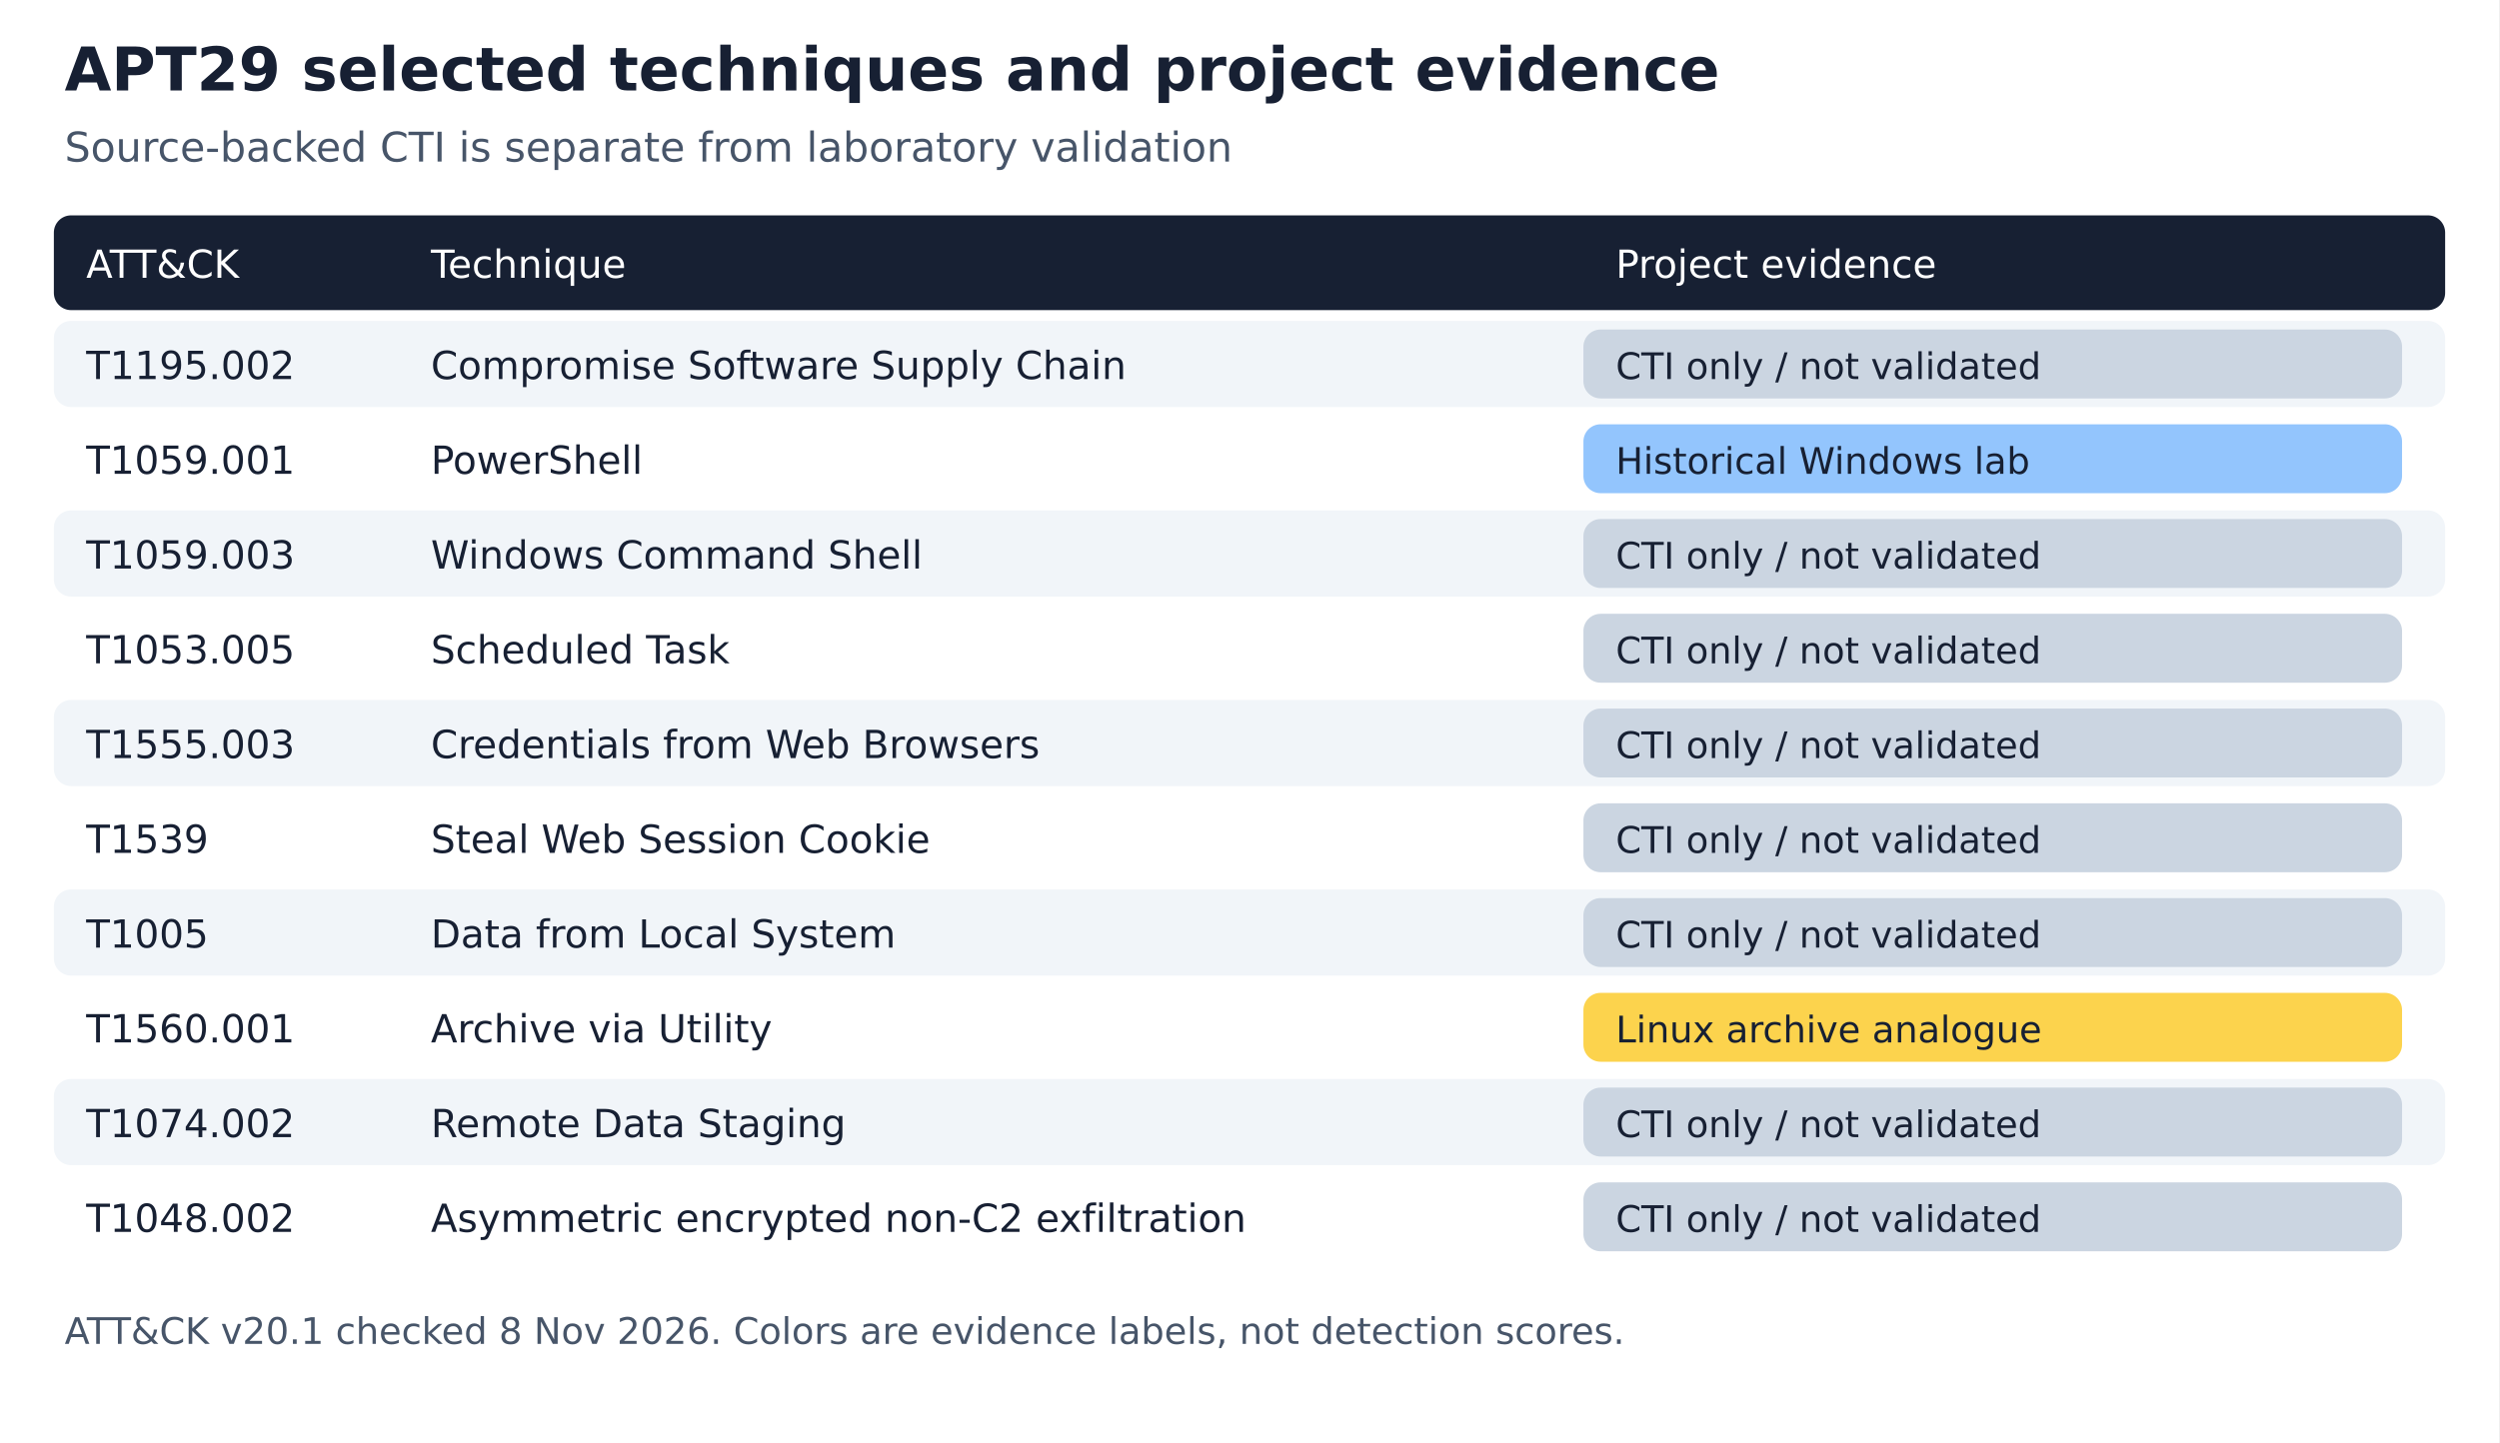
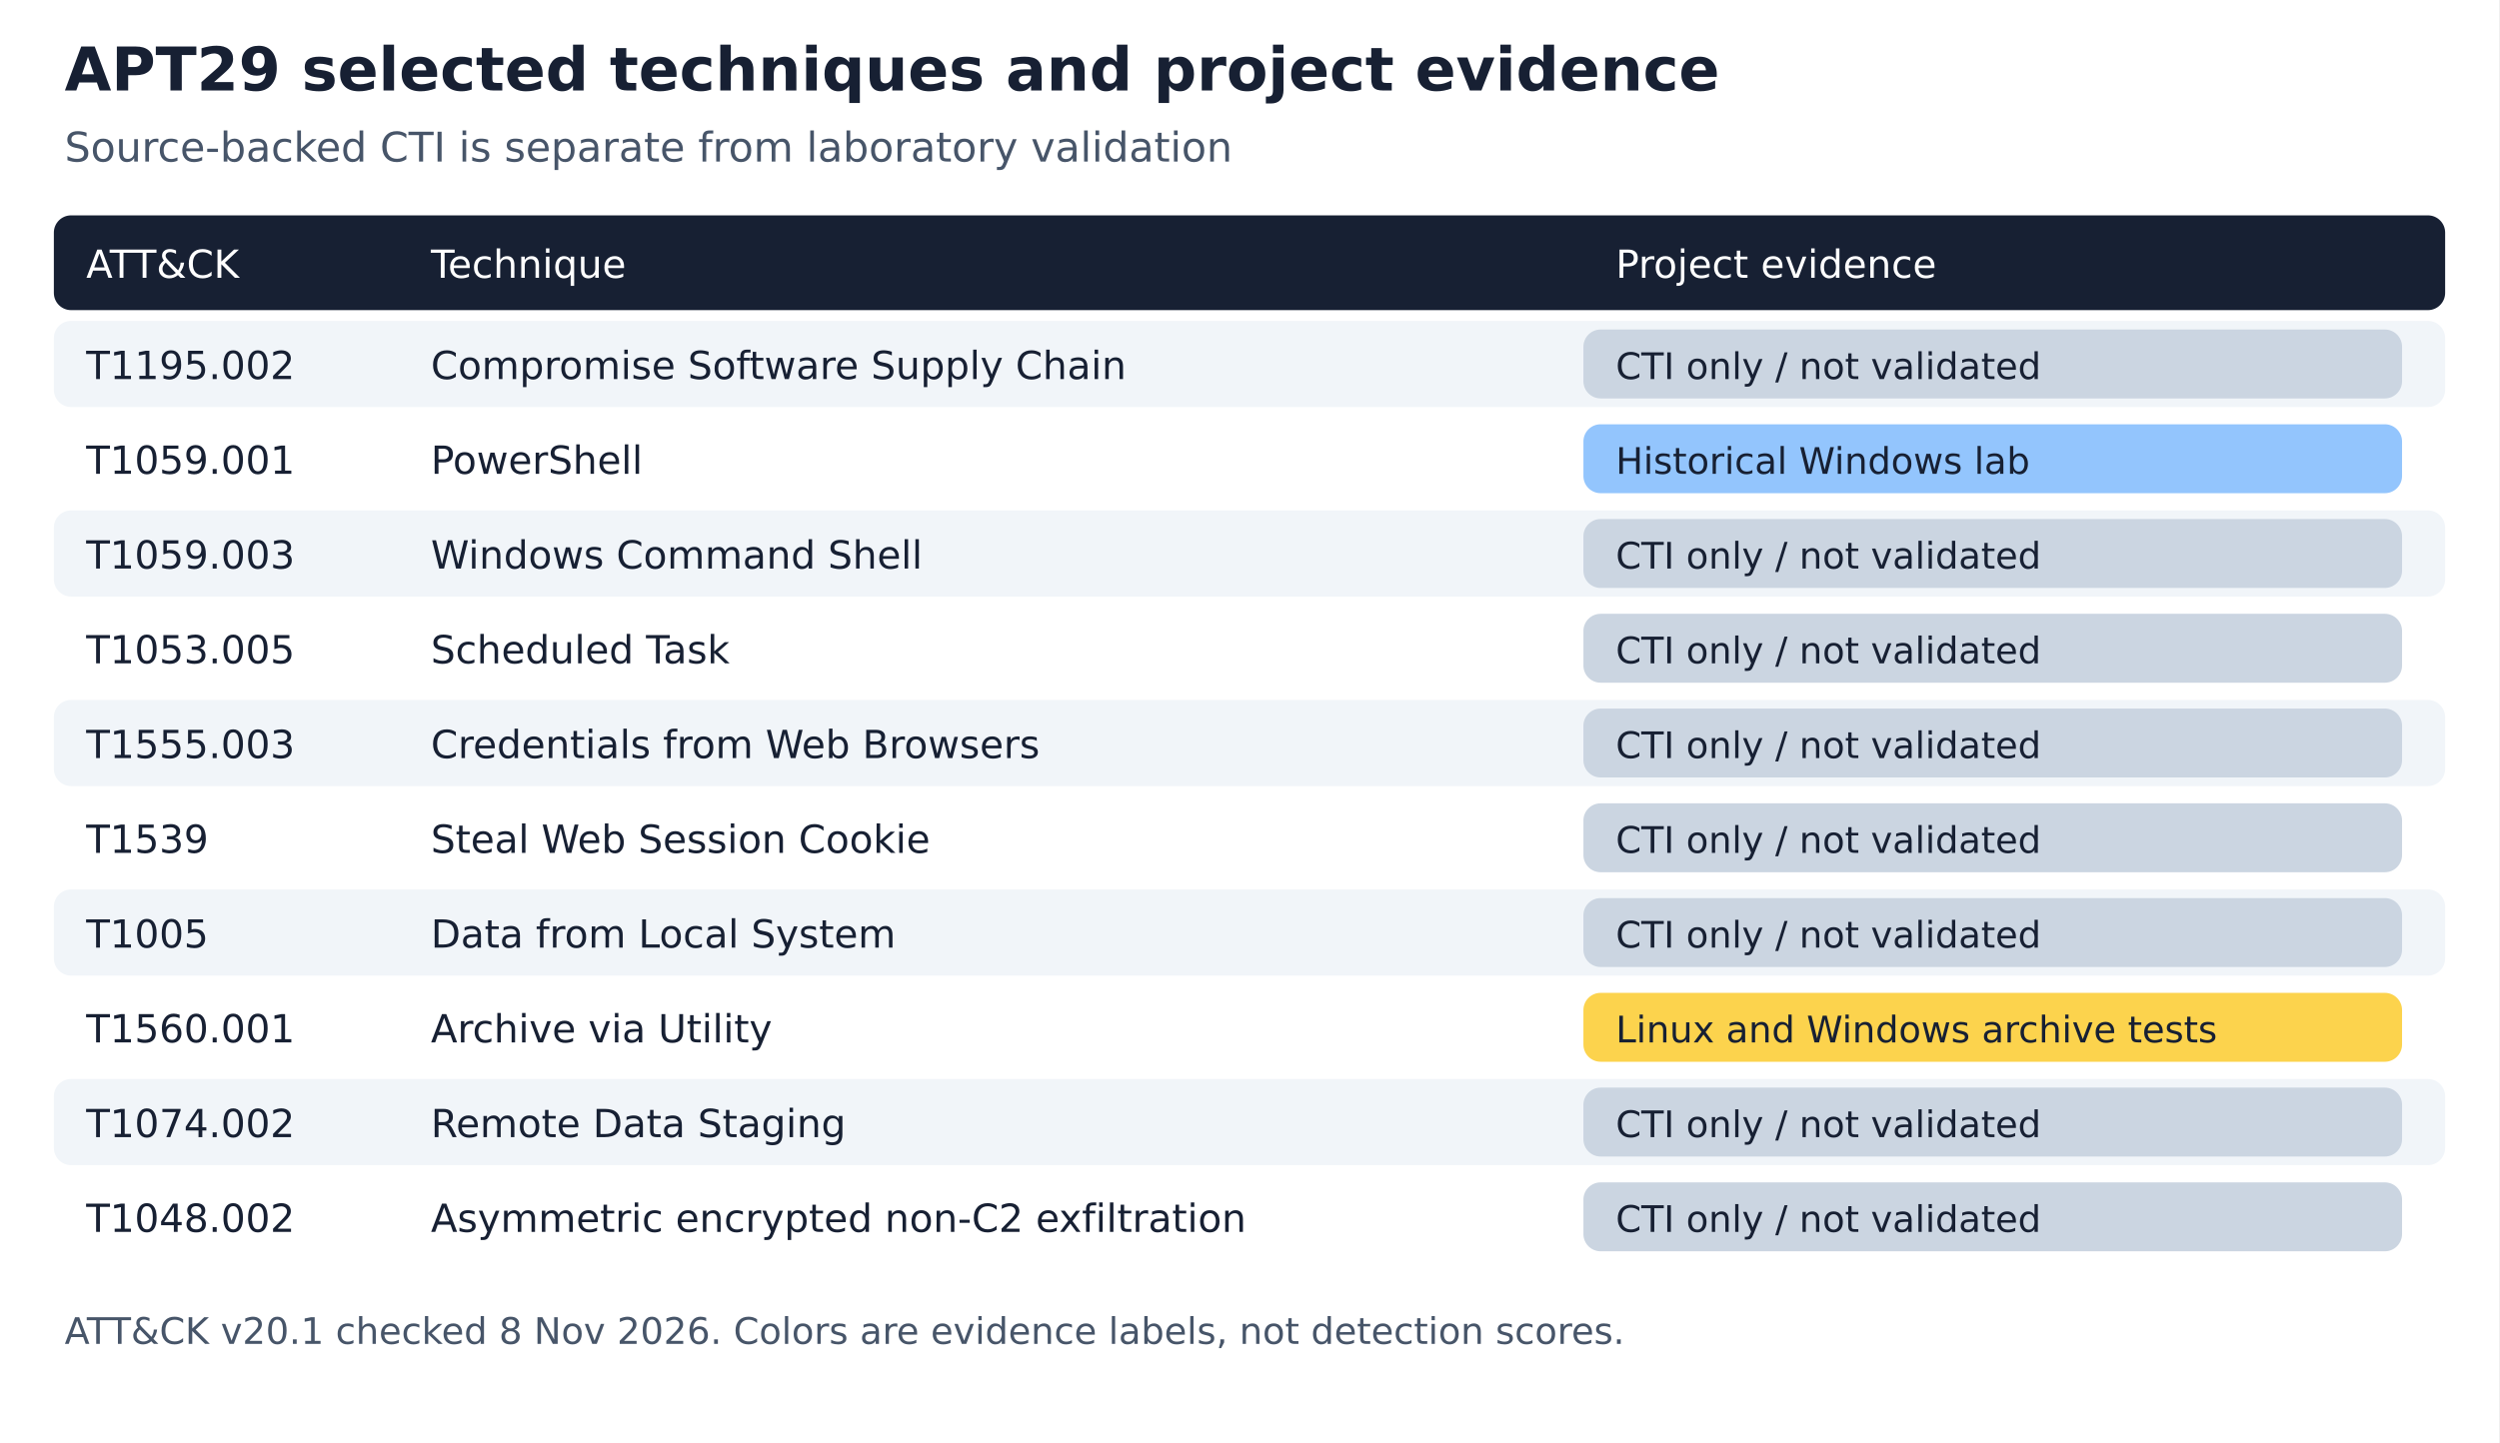
<svg xmlns="http://www.w3.org/2000/svg" width="1160" height="670" viewBox="0 0 1160 670">
  <rect width="100%" height="100%" fill="white" />
  <text x="30" y="42" font-family="DejaVu Sans,Arial,sans-serif" font-size="28" fill="#172033" font-weight="bold">APT29 selected techniques and project evidence</text>
  <text x="30" y="75" font-family="DejaVu Sans,Arial,sans-serif" font-size="19" fill="#475569" font-weight="normal">Source-backed CTI is separate from laboratory validation</text>
  <rect x="25" y="100" width="1110" height="44" rx="8" fill="#172033" />
  <text x="40" y="129" font-family="DejaVu Sans,Arial,sans-serif" font-size="18" fill="white" font-weight="normal">ATT&amp;CK</text>
  <text x="200" y="129" font-family="DejaVu Sans,Arial,sans-serif" font-size="18" fill="white" font-weight="normal">Technique</text>
  <text x="750" y="129" font-family="DejaVu Sans,Arial,sans-serif" font-size="18" fill="white" font-weight="normal">Project evidence</text>
  <rect x="25" y="149" width="1110" height="40" rx="8" fill="#F1F5F9" />
  <text x="40" y="176" font-family="DejaVu Sans,Arial,sans-serif" font-size="18" fill="#172033" font-weight="normal">T1195.002</text>
  <text x="200" y="176" font-family="DejaVu Sans,Arial,sans-serif" font-size="18" fill="#172033" font-weight="normal">Compromise Software Supply Chain</text>
  <rect x="735" y="153" width="380" height="32" rx="8" fill="#CBD5E1" />
  <text x="750" y="176" font-family="DejaVu Sans,Arial,sans-serif" font-size="17" fill="#172033" font-weight="normal">CTI only / not validated</text>
  <rect x="25" y="193" width="1110" height="40" rx="8" fill="#FFFFFF" />
  <text x="40" y="220" font-family="DejaVu Sans,Arial,sans-serif" font-size="18" fill="#172033" font-weight="normal">T1059.001</text>
  <text x="200" y="220" font-family="DejaVu Sans,Arial,sans-serif" font-size="18" fill="#172033" font-weight="normal">PowerShell</text>
  <rect x="735" y="197" width="380" height="32" rx="8" fill="#93C5FD" />
  <text x="750" y="220" font-family="DejaVu Sans,Arial,sans-serif" font-size="17" fill="#172033" font-weight="normal">Historical Windows lab</text>
  <rect x="25" y="237" width="1110" height="40" rx="8" fill="#F1F5F9" />
  <text x="40" y="264" font-family="DejaVu Sans,Arial,sans-serif" font-size="18" fill="#172033" font-weight="normal">T1059.003</text>
  <text x="200" y="264" font-family="DejaVu Sans,Arial,sans-serif" font-size="18" fill="#172033" font-weight="normal">Windows Command Shell</text>
  <rect x="735" y="241" width="380" height="32" rx="8" fill="#CBD5E1" />
  <text x="750" y="264" font-family="DejaVu Sans,Arial,sans-serif" font-size="17" fill="#172033" font-weight="normal">CTI only / not validated</text>
  <rect x="25" y="281" width="1110" height="40" rx="8" fill="#FFFFFF" />
  <text x="40" y="308" font-family="DejaVu Sans,Arial,sans-serif" font-size="18" fill="#172033" font-weight="normal">T1053.005</text>
  <text x="200" y="308" font-family="DejaVu Sans,Arial,sans-serif" font-size="18" fill="#172033" font-weight="normal">Scheduled Task</text>
  <rect x="735" y="285" width="380" height="32" rx="8" fill="#CBD5E1" />
  <text x="750" y="308" font-family="DejaVu Sans,Arial,sans-serif" font-size="17" fill="#172033" font-weight="normal">CTI only / not validated</text>
  <rect x="25" y="325" width="1110" height="40" rx="8" fill="#F1F5F9" />
  <text x="40" y="352" font-family="DejaVu Sans,Arial,sans-serif" font-size="18" fill="#172033" font-weight="normal">T1555.003</text>
  <text x="200" y="352" font-family="DejaVu Sans,Arial,sans-serif" font-size="18" fill="#172033" font-weight="normal">Credentials from Web Browsers</text>
  <rect x="735" y="329" width="380" height="32" rx="8" fill="#CBD5E1" />
  <text x="750" y="352" font-family="DejaVu Sans,Arial,sans-serif" font-size="17" fill="#172033" font-weight="normal">CTI only / not validated</text>
  <rect x="25" y="369" width="1110" height="40" rx="8" fill="#FFFFFF" />
  <text x="40" y="396" font-family="DejaVu Sans,Arial,sans-serif" font-size="18" fill="#172033" font-weight="normal">T1539</text>
  <text x="200" y="396" font-family="DejaVu Sans,Arial,sans-serif" font-size="18" fill="#172033" font-weight="normal">Steal Web Session Cookie</text>
  <rect x="735" y="373" width="380" height="32" rx="8" fill="#CBD5E1" />
  <text x="750" y="396" font-family="DejaVu Sans,Arial,sans-serif" font-size="17" fill="#172033" font-weight="normal">CTI only / not validated</text>
  <rect x="25" y="413" width="1110" height="40" rx="8" fill="#F1F5F9" />
  <text x="40" y="440" font-family="DejaVu Sans,Arial,sans-serif" font-size="18" fill="#172033" font-weight="normal">T1005</text>
  <text x="200" y="440" font-family="DejaVu Sans,Arial,sans-serif" font-size="18" fill="#172033" font-weight="normal">Data from Local System</text>
  <rect x="735" y="417" width="380" height="32" rx="8" fill="#CBD5E1" />
  <text x="750" y="440" font-family="DejaVu Sans,Arial,sans-serif" font-size="17" fill="#172033" font-weight="normal">CTI only / not validated</text>
  <rect x="25" y="457" width="1110" height="40" rx="8" fill="#FFFFFF" />
  <text x="40" y="484" font-family="DejaVu Sans,Arial,sans-serif" font-size="18" fill="#172033" font-weight="normal">T1560.001</text>
  <text x="200" y="484" font-family="DejaVu Sans,Arial,sans-serif" font-size="18" fill="#172033" font-weight="normal">Archive via Utility</text>
  <rect x="735" y="461" width="380" height="32" rx="8" fill="#FCD34D" />
-   <text x="750" y="484" font-family="DejaVu Sans,Arial,sans-serif" font-size="17" fill="#172033" font-weight="normal">Linux archive analogue</text>
+   <text x="750" y="484" font-family="DejaVu Sans,Arial,sans-serif" font-size="17" fill="#172033" font-weight="normal">Linux and Windows archive tests</text>
  <rect x="25" y="501" width="1110" height="40" rx="8" fill="#F1F5F9" />
  <text x="40" y="528" font-family="DejaVu Sans,Arial,sans-serif" font-size="18" fill="#172033" font-weight="normal">T1074.002</text>
  <text x="200" y="528" font-family="DejaVu Sans,Arial,sans-serif" font-size="18" fill="#172033" font-weight="normal">Remote Data Staging</text>
  <rect x="735" y="505" width="380" height="32" rx="8" fill="#CBD5E1" />
  <text x="750" y="528" font-family="DejaVu Sans,Arial,sans-serif" font-size="17" fill="#172033" font-weight="normal">CTI only / not validated</text>
  <rect x="25" y="545" width="1110" height="40" rx="8" fill="#FFFFFF" />
  <text x="40" y="572" font-family="DejaVu Sans,Arial,sans-serif" font-size="18" fill="#172033" font-weight="normal">T1048.002</text>
  <text x="200" y="572" font-family="DejaVu Sans,Arial,sans-serif" font-size="18" fill="#172033" font-weight="normal">Asymmetric encrypted non-C2 exfiltration</text>
  <rect x="735" y="549" width="380" height="32" rx="8" fill="#CBD5E1" />
  <text x="750" y="572" font-family="DejaVu Sans,Arial,sans-serif" font-size="17" fill="#172033" font-weight="normal">CTI only / not validated</text>
  <text x="30" y="624" font-family="DejaVu Sans,Arial,sans-serif" font-size="17" fill="#475569" font-weight="normal">ATT&amp;CK v20.1 checked 8 Nov 2026. Colors are evidence labels, not detection scores.</text>
</svg>
